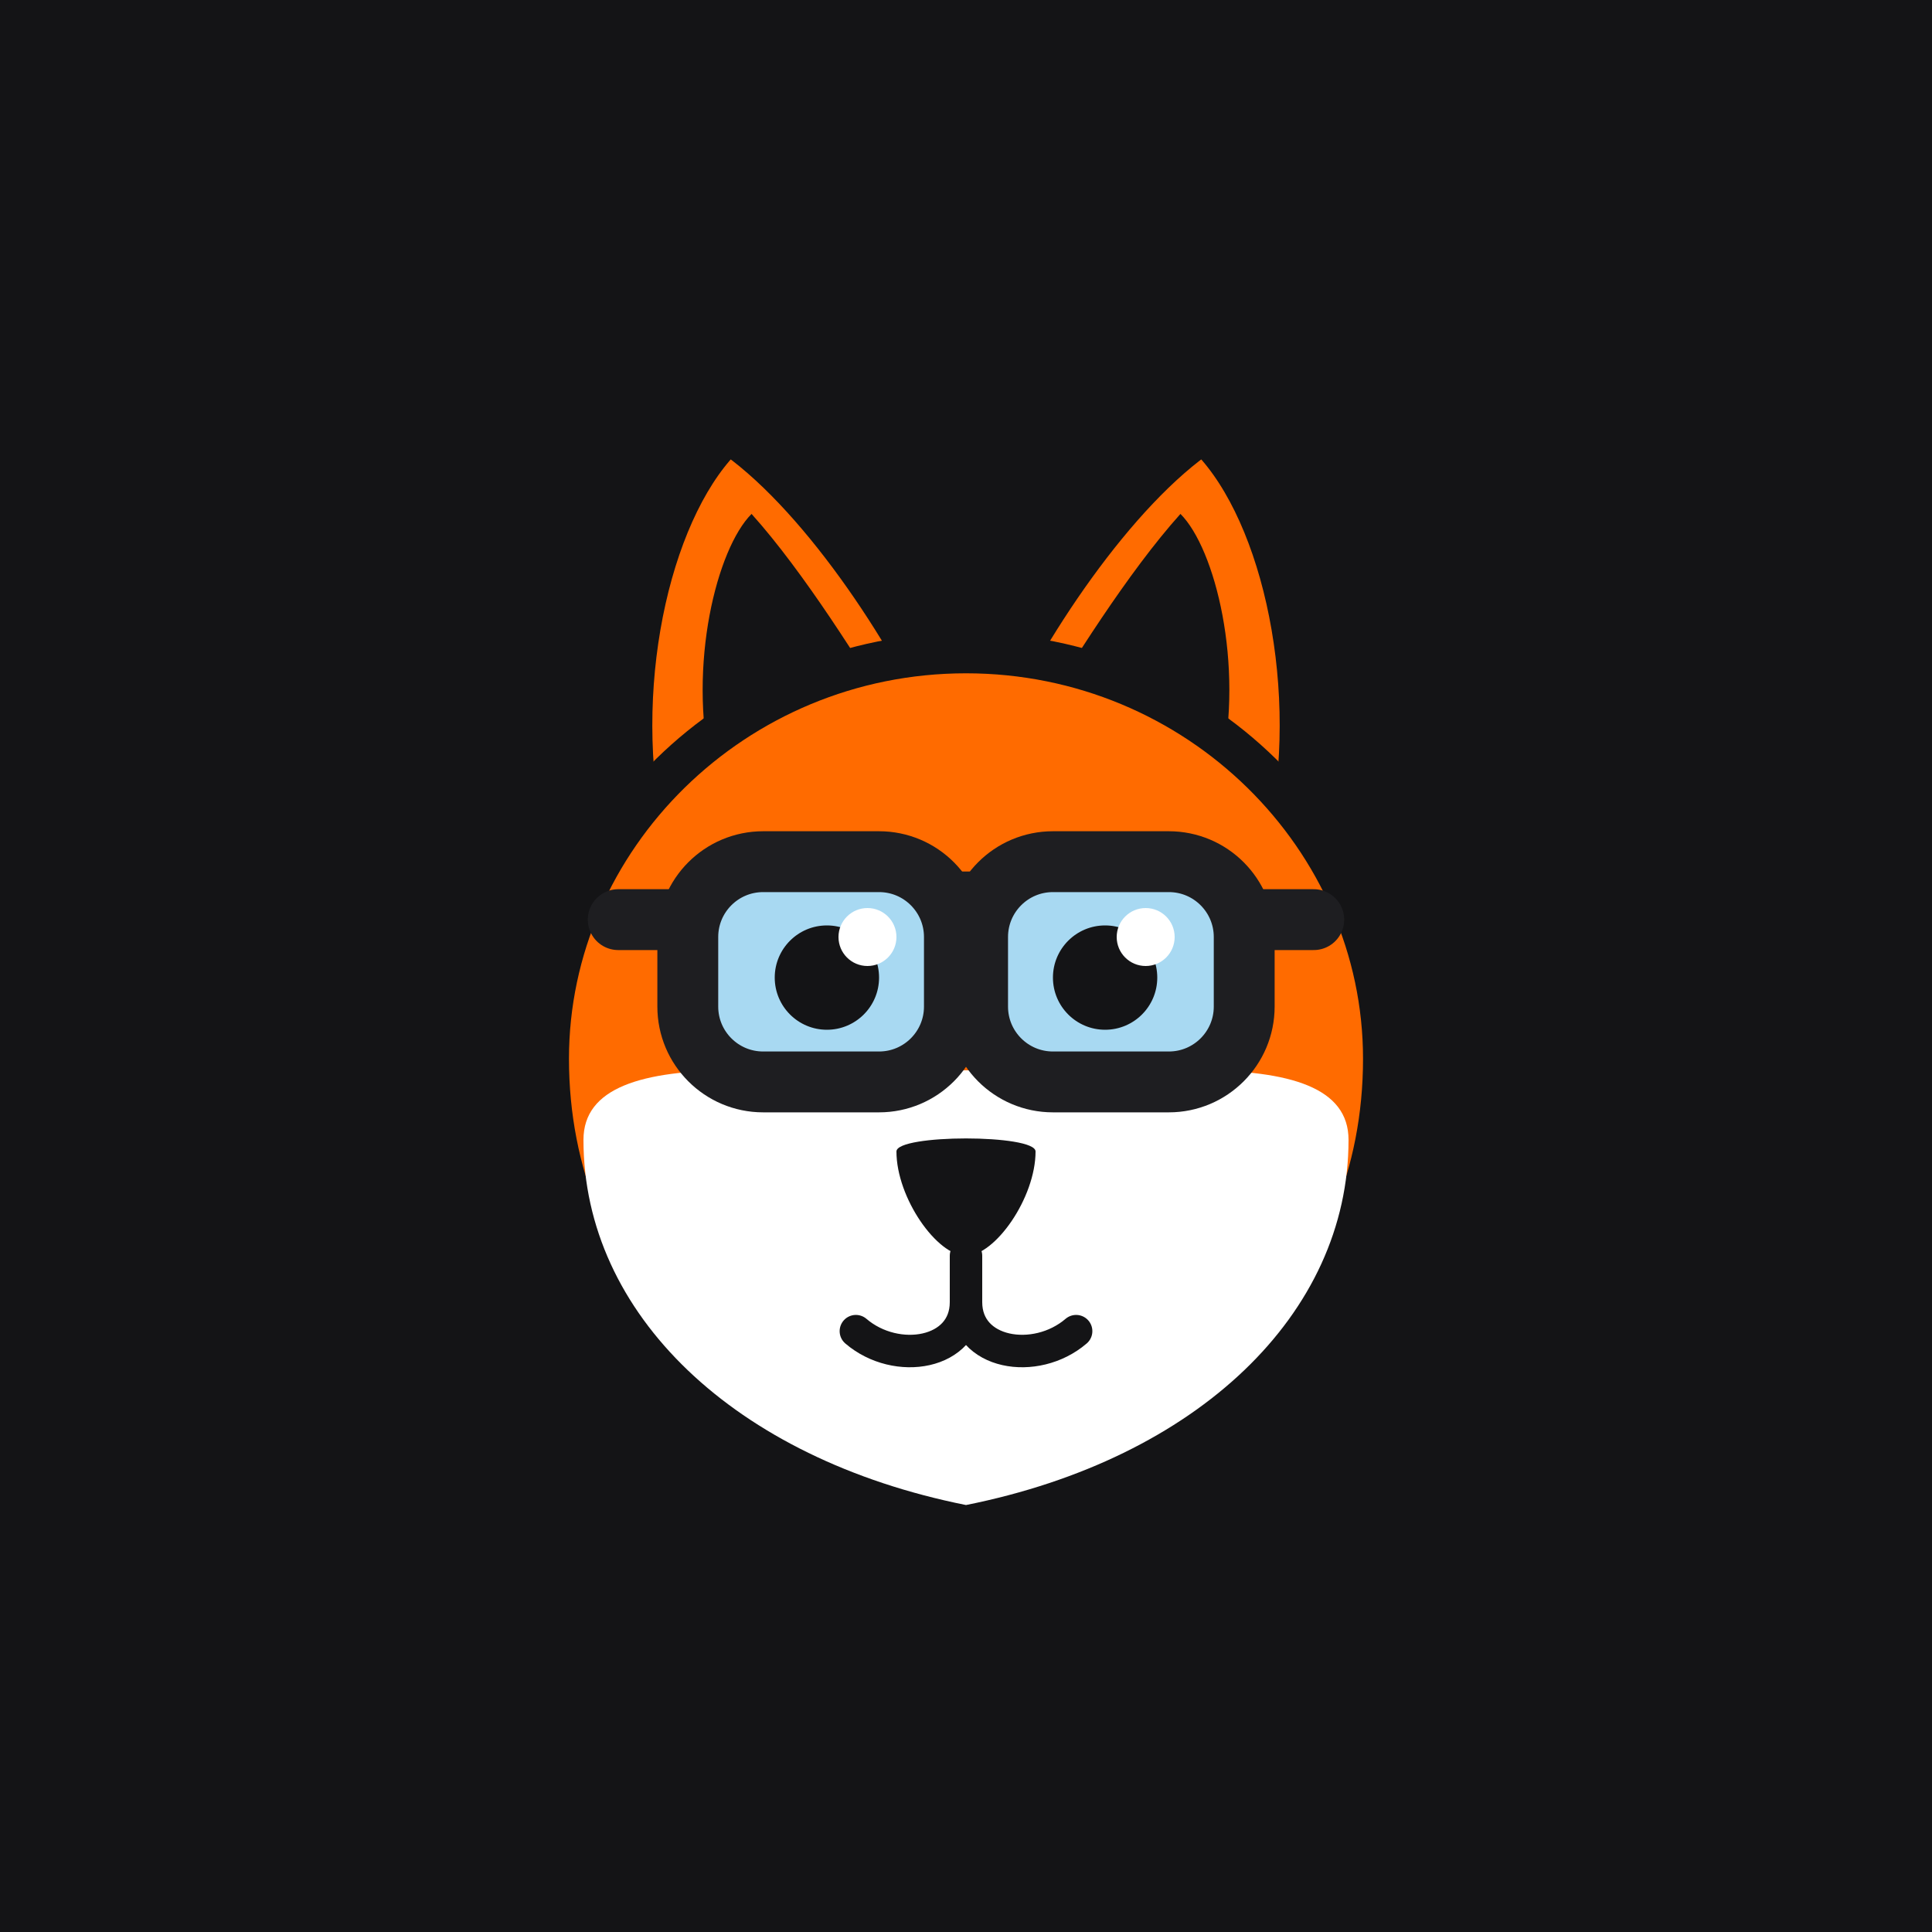
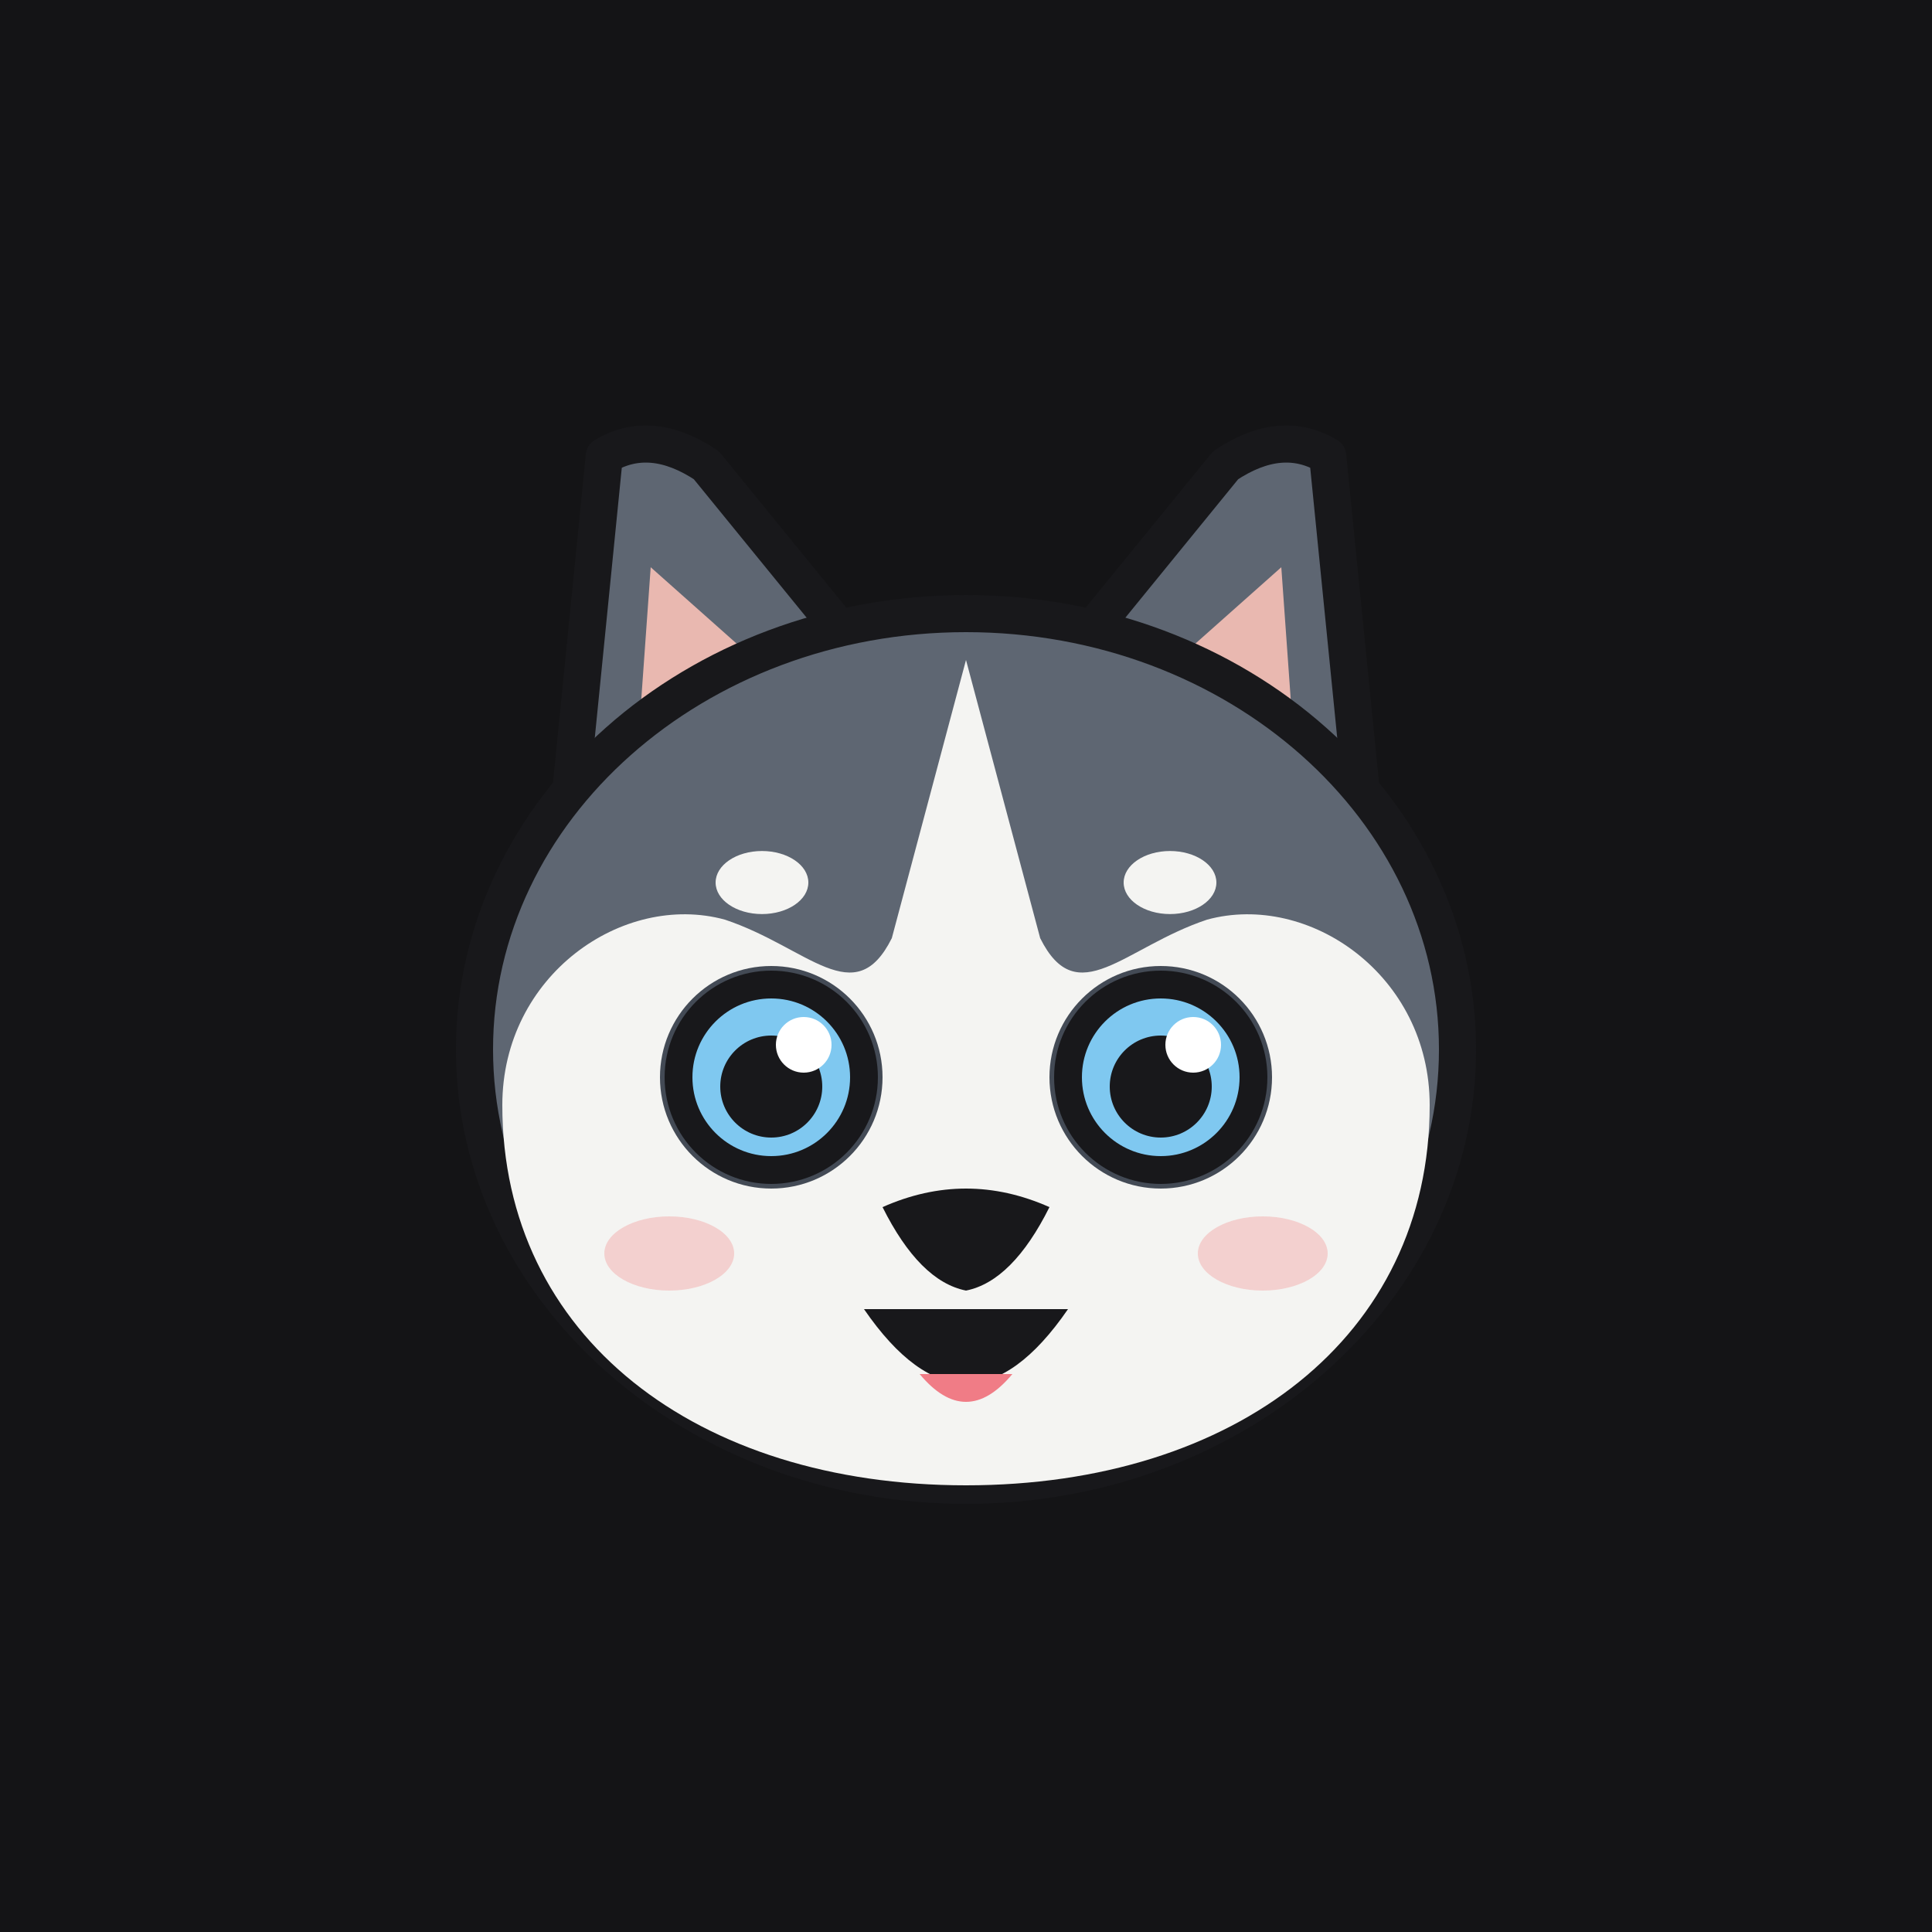
<svg xmlns="http://www.w3.org/2000/svg" width="1024" height="1024" viewBox="0 0 1024 1024">
  <rect width="1024" height="1024" rx="0" fill="#141416" />
  <g transform="translate(204.8,204.8) scale(3.072)">
-     <g stroke="#141416" stroke-width="7" stroke-linejoin="round" stroke-linecap="round">
-       <path d="M44,76 C39,50 46,20 59,8 C74,18 90,42 98,60 Z" fill="#FF6B00" />
-       <path d="M156,76 C161,50 154,20 141,8 C126,18 110,42 102,60 Z" fill="#FF6B00" />
-       <path d="M56,66 C52,48 57,28 63,22 C72,32 82,48 88,58 Z" fill="#141416" stroke="none" />
-       <path d="M144,66 C148,48 143,28 137,22 C128,32 118,48 112,58 Z" fill="#141416" stroke="none" />
-       <path d="M100,46 C60,46 28,78 28,116 C28,156 58,185 100,193 C142,185 172,156 172,116 C172,78 140,46 100,46 Z" fill="#FF6B00" />
-       <path d="M34,130 C34,121 44,118 60,118 L140,118 C156,118 166,121 166,130 C166,160 140,185 100,193 C60,185 34,160 34,130 Z" fill="#FFFFFF" stroke="none" />
-       <path d="M40,92 L52,92" fill="none" stroke="#1E1E21" stroke-width="10.5" />
-       <path d="M148,92 L160,92" fill="none" stroke="#1E1E21" stroke-width="10.5" />
-       <path d="M97,90 L103,90" fill="none" stroke="#1E1E21" stroke-width="12.6" />
-       <rect x="52" y="82" width="46" height="38" rx="13" fill="#A8D9F2" stroke="#1E1E21" stroke-width="10.5" />
-       <rect x="102" y="82" width="46" height="38" rx="13" fill="#A8D9F2" stroke="#1E1E21" stroke-width="10.5" />
-       <circle cx="76" cy="102" r="9" fill="#141416" stroke="none" />
-       <circle cx="124" cy="102" r="9" fill="#141416" stroke="none" />
-       <circle cx="83" cy="95" r="5" fill="#FFFFFF" stroke="none" />
-       <circle cx="131" cy="95" r="5" fill="#FFFFFF" stroke="none" />
-       <path d="M88,132 C88,129 112,129 112,132 C112,140 105,150 100,150 C95,150 88,140 88,132 Z" fill="#141416" stroke="none" />
-       <path d="M100,150 L100,158" fill="none" stroke="#141416" stroke-width="5.6" />
-       <path d="M100,158 C100,167 88,169 81,163" fill="none" stroke="#141416" stroke-width="5.6" />
-       <path d="M100,158 C100,167 112,169 119,163" fill="none" stroke="#141416" stroke-width="5.6" />
+     <g transform="translate(100 100) scale(1.6) translate(-100 -71)" stroke="#18181B" stroke-width="4" stroke-linejoin="round" stroke-linecap="round">
+       <path d="M56,66 L61,16 Q66,13 72,17 L94,44 Z" fill="#5E6672" />
+       <path d="M144,66 L139,16 Q134,13 128,17 L106,44 Z" fill="#5E6672" />
+       <path d="M64,56 L66,28 L84,44 Z" fill="#E9B8B0" stroke="none" />
+       <path d="M136,56 L134,28 L116,44 Z" fill="#E9B8B0" stroke="none" />
+       <ellipse cx="100" cy="80" rx="53" ry="47" fill="#5E6672" />
+       <path d="M50,86 C50,72 63,63 74,66 C83,69 88,76 92,68 L100,38 L108,68 C112,76 117,69 126,66 C137,63 150,72 150,86 C150,111 129,127 100,127 C71,127 50,111 50,86 Z" fill="#F4F4F2" stroke="none" />
+       <ellipse cx="78" cy="62" rx="5" ry="3.4" fill="#F4F4F2" stroke="none" />
+       <ellipse cx="122" cy="62" rx="5" ry="3.4" fill="#F4F4F2" stroke="none" />
+       <circle cx="79" cy="83" r="12" fill="#434A55" stroke="none" />
+       <circle cx="121" cy="83" r="12" fill="#434A55" stroke="none" />
+       <circle cx="79" cy="83" r="10" fill="#7FC8F0" stroke-width="3" />
+       <circle cx="121" cy="83" r="10" fill="#7FC8F0" stroke-width="3" />
+       <circle cx="79" cy="84" r="5.5" fill="#18181B" stroke="none" />
+       <circle cx="121" cy="84" r="5.5" fill="#18181B" stroke="none" />
+       <circle cx="82.5" cy="79.5" r="3" fill="#FFFFFF" stroke="none" />
+       <circle cx="124.5" cy="79.5" r="3" fill="#FFFFFF" stroke="none" />
+       <ellipse cx="68" cy="102" rx="7" ry="4" fill="#F28C8C" opacity="0.35" stroke="none" />
+       <ellipse cx="132" cy="102" rx="7" ry="4" fill="#F28C8C" opacity="0.35" stroke="none" />
+       <path d="M91,97 Q100,93 109,97 Q105,105 100,106 Q95,105 91,97 Z" fill="#18181B" stroke="none" />
+       <path d="M89,108 Q100,124 111,108 Z" fill="#18181B" stroke="none" />
+       <path d="M95,115 Q100,121 105,115 Z" fill="#F07C86" stroke="none" />
    </g>
  </g>
</svg>
